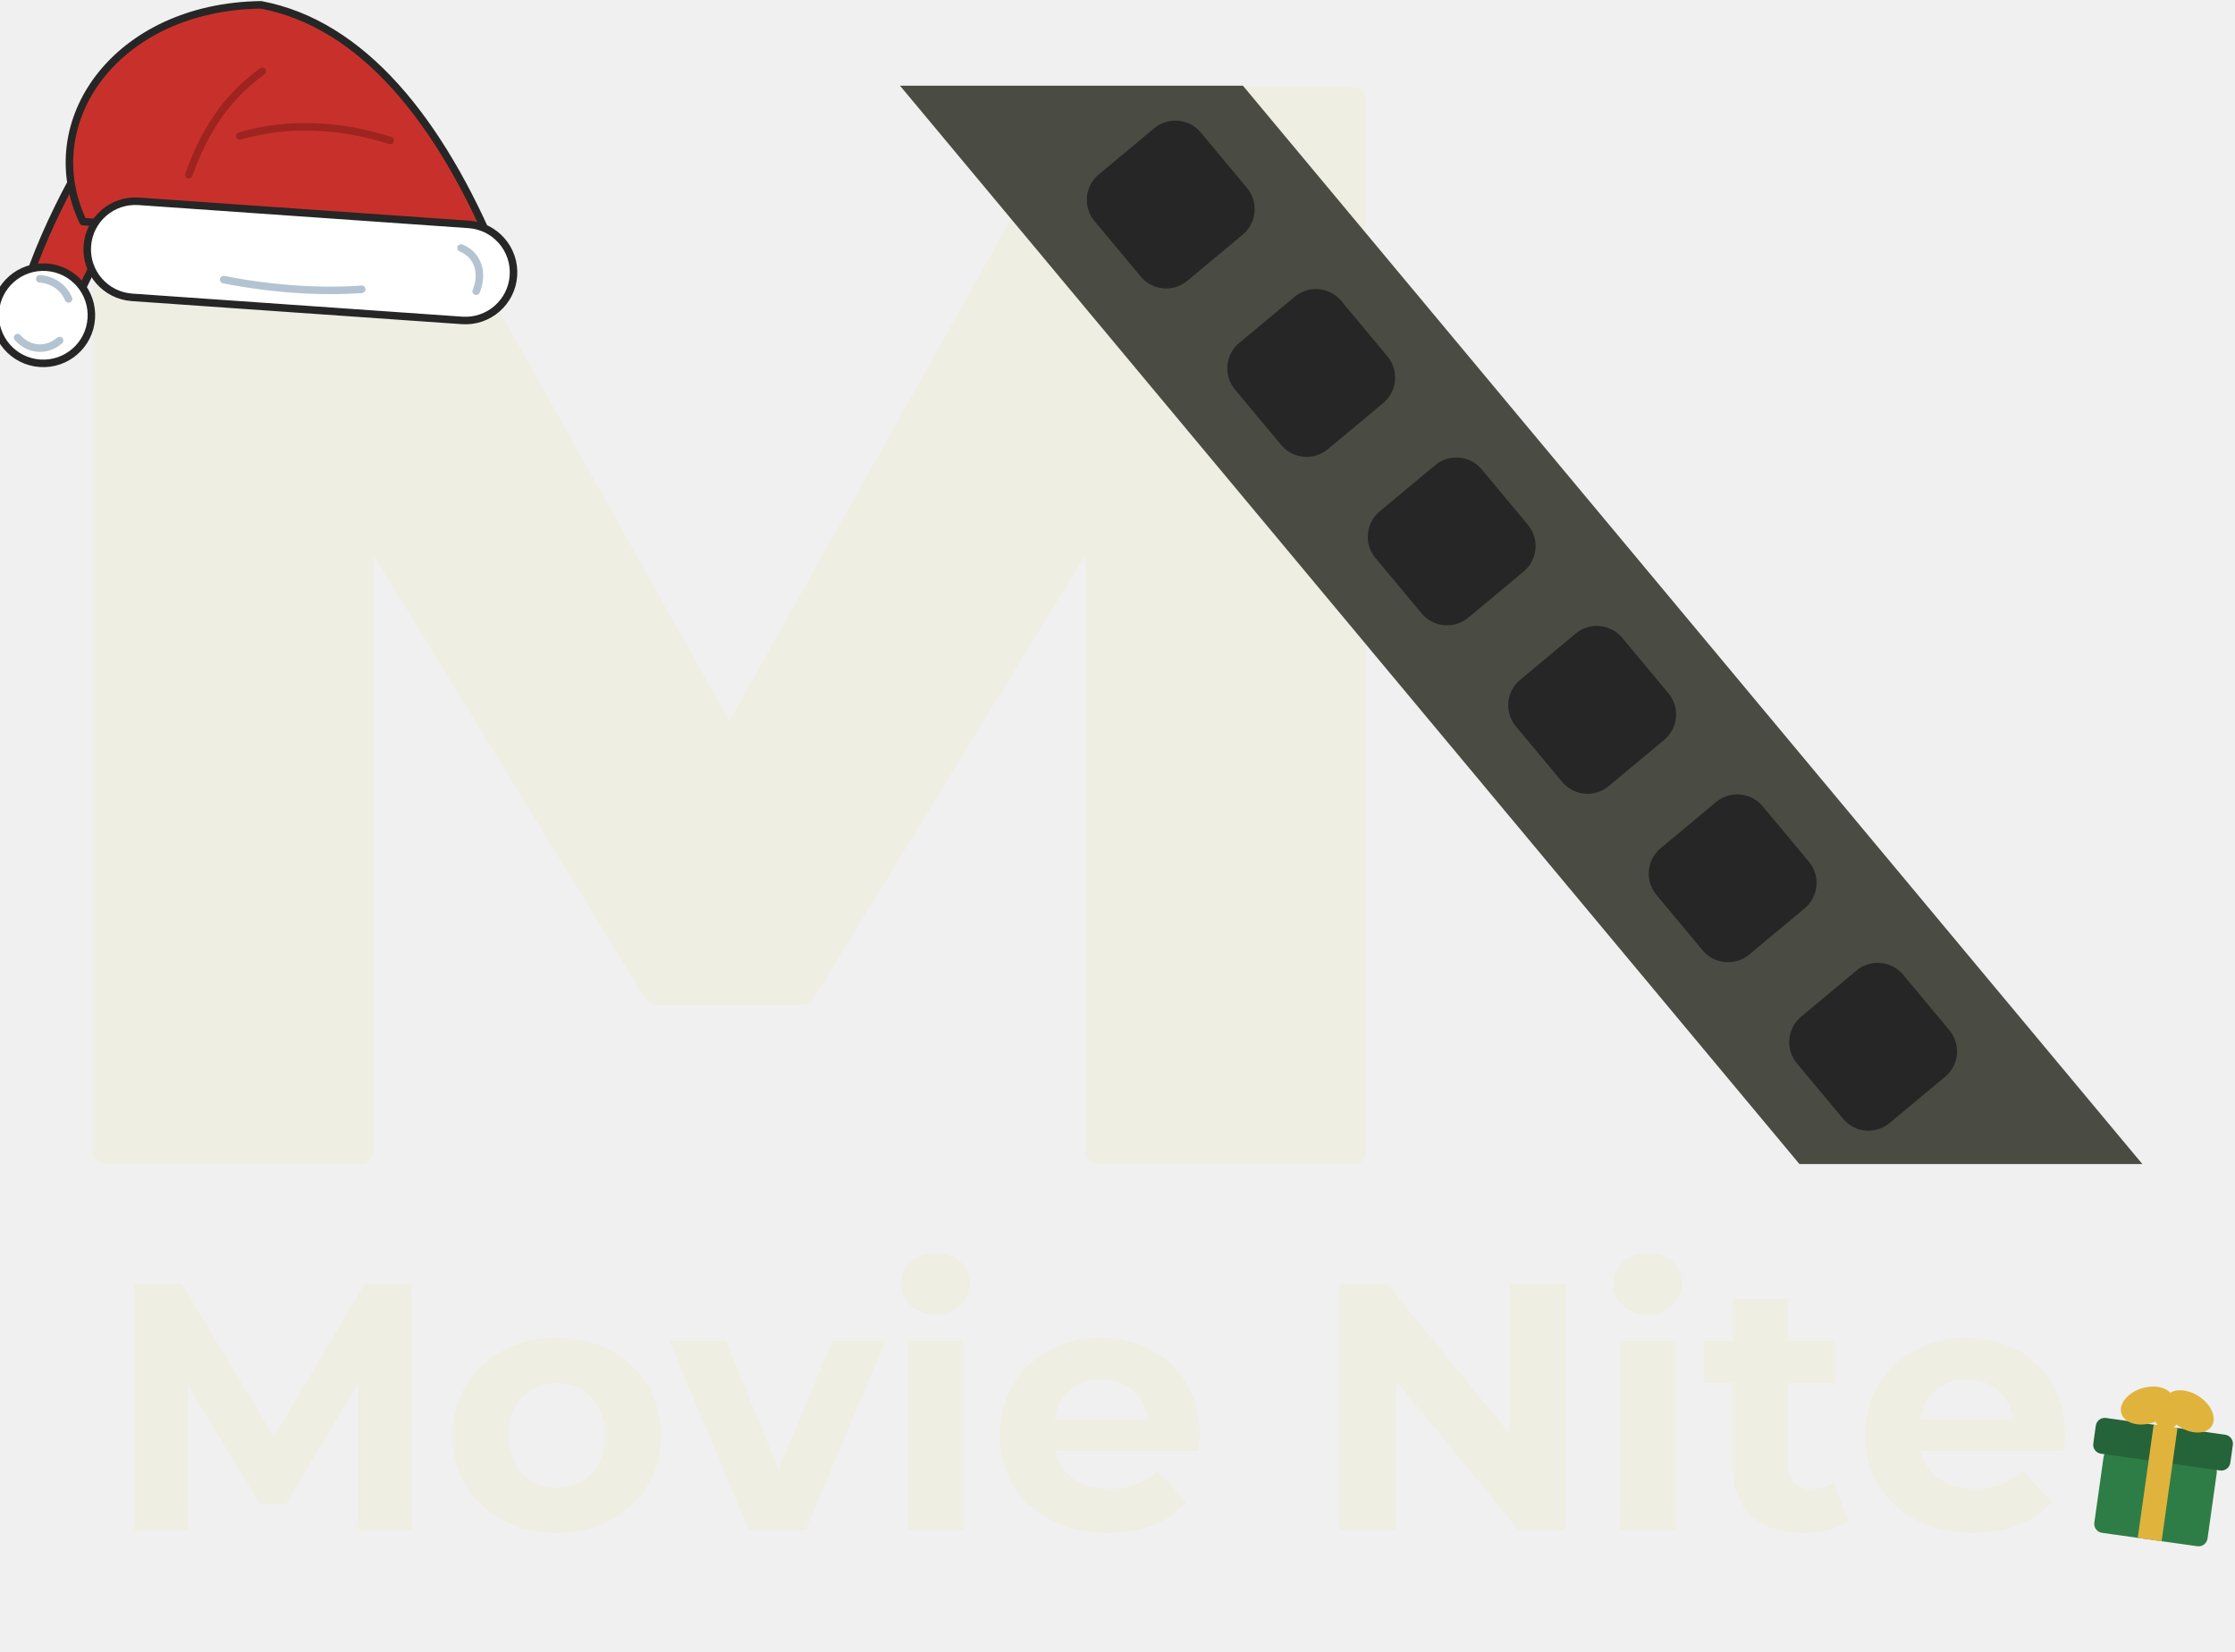
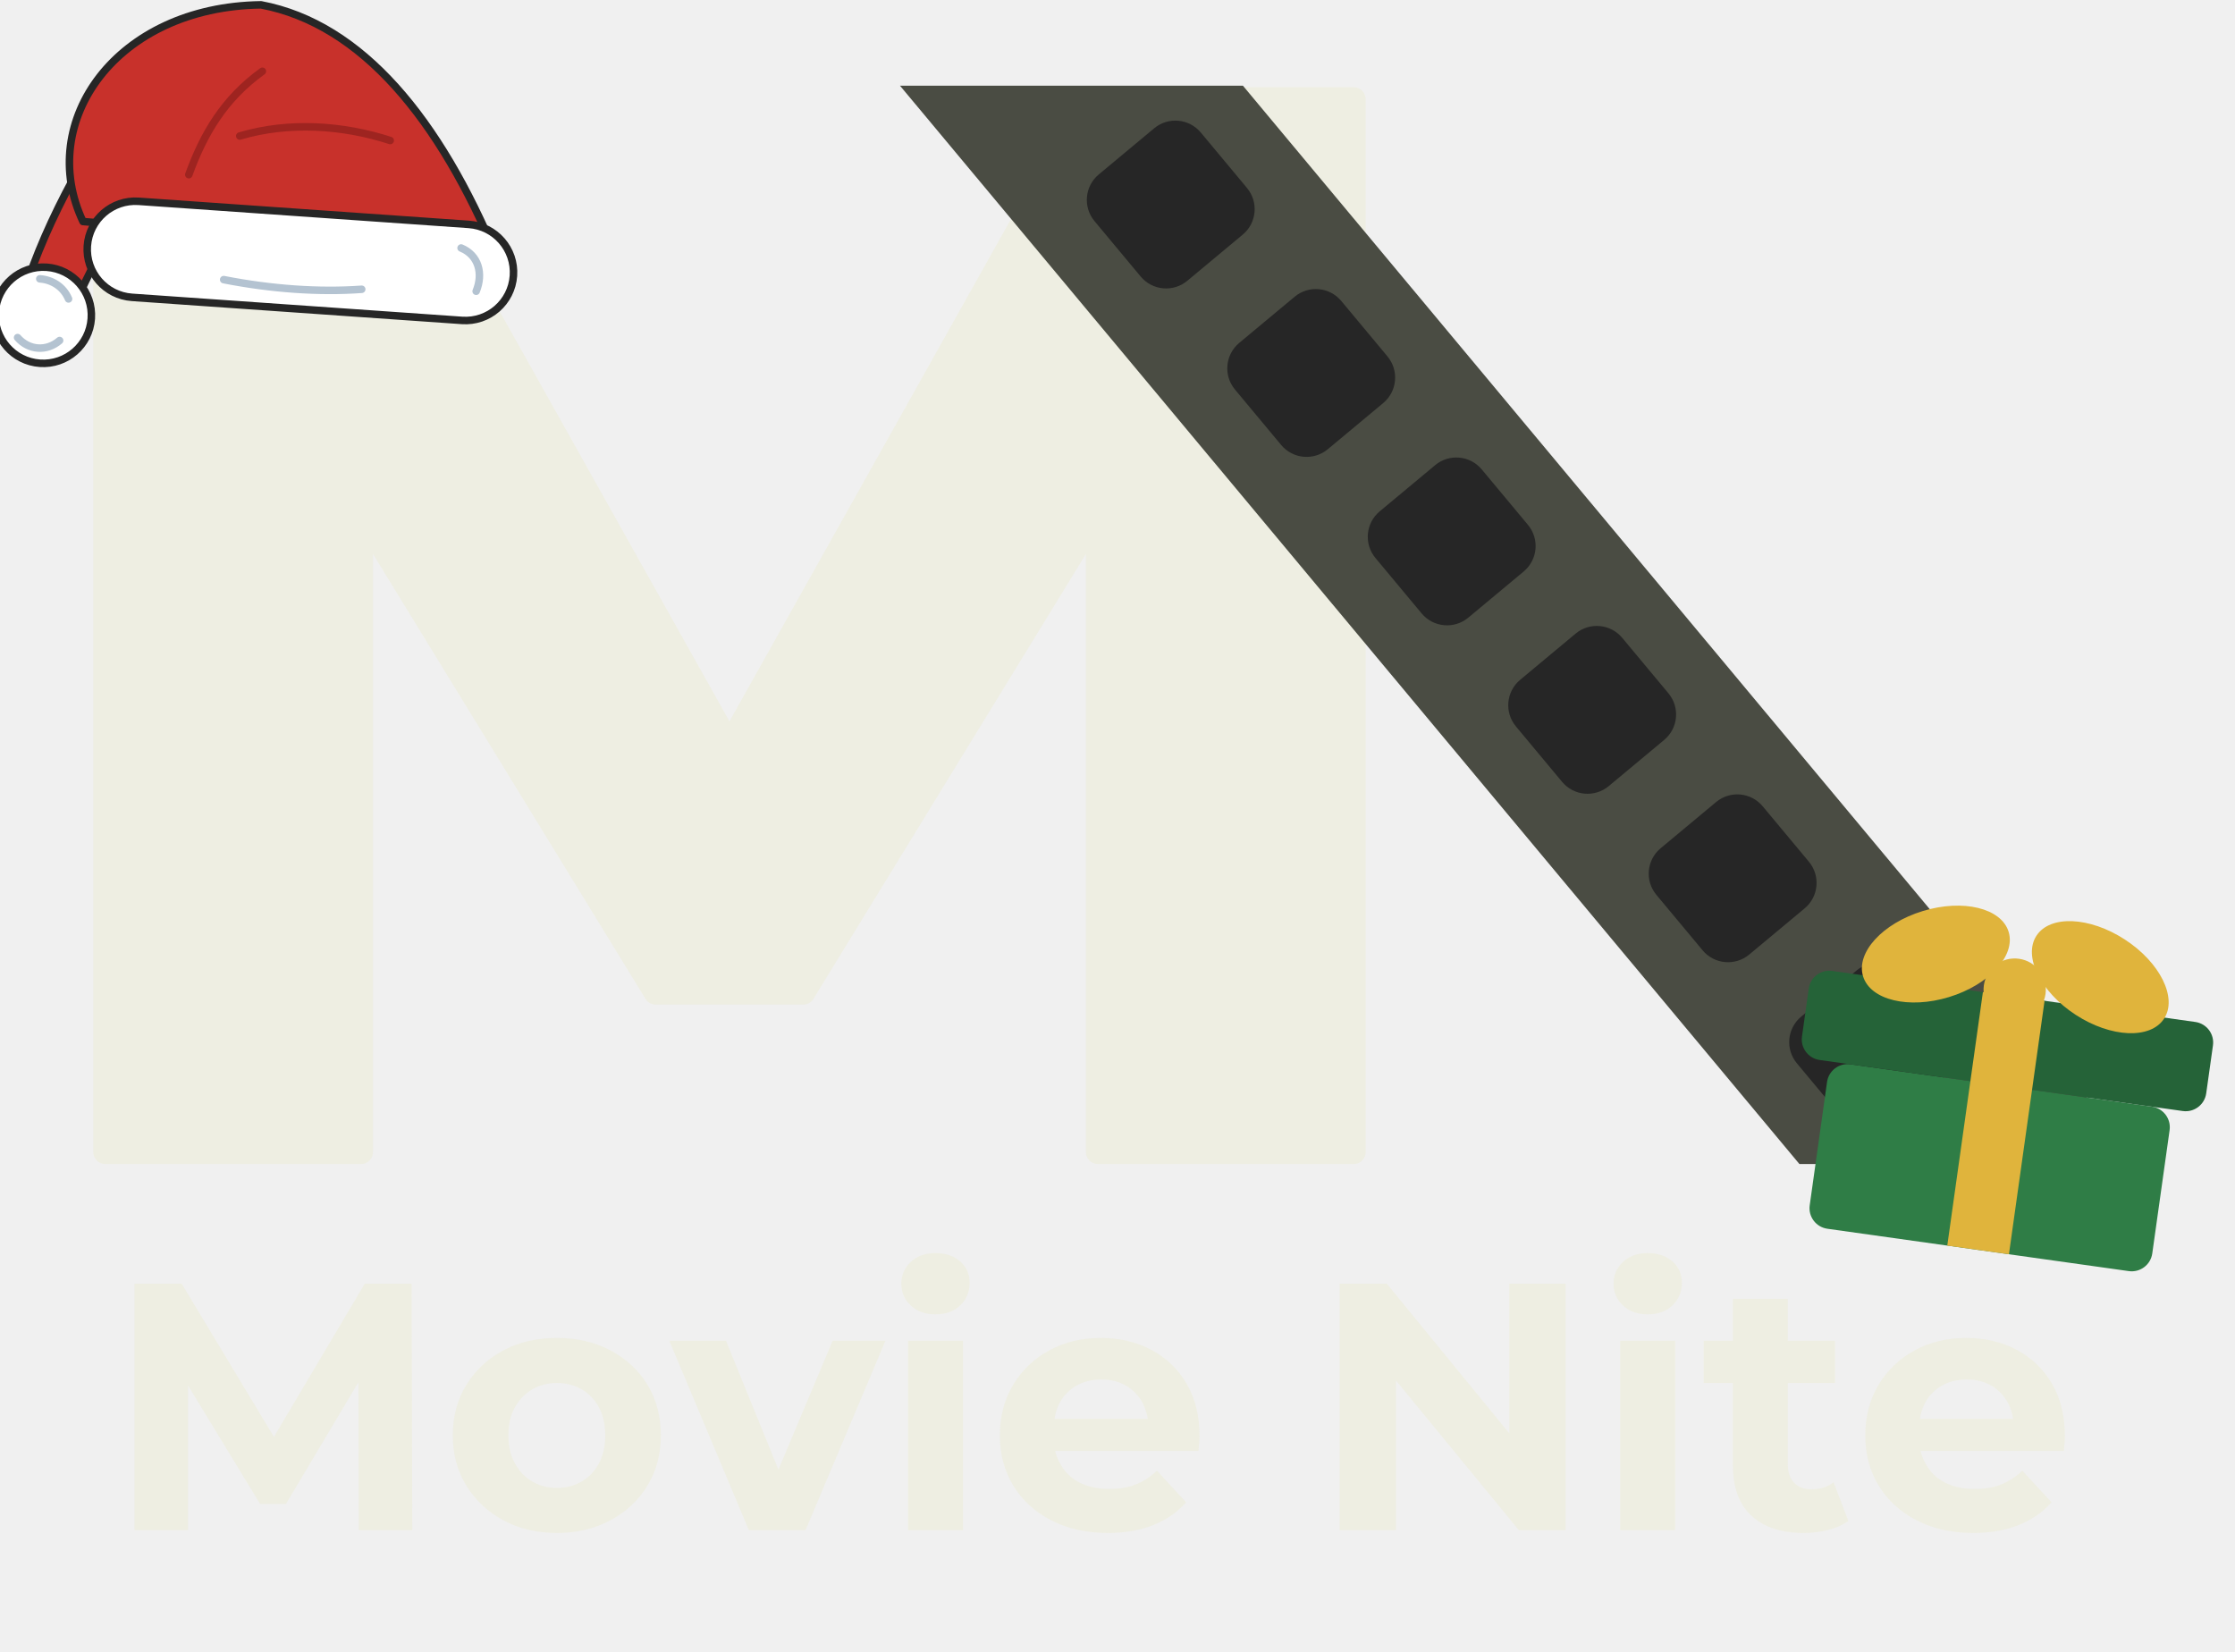
<svg xmlns="http://www.w3.org/2000/svg" viewBox="0 0 743 549" role="img" aria-label="Movie Nite">
  <path d="M35 383V33H122L242.5 248 363 33H450V383H365V170L267 330H218L120 170V383Z" fill="#EEEEE2" stroke="#EEEEE2" stroke-width="8" stroke-linejoin="round" />
  <path d="M299.2 28.5H413.2L712.2 387H598.2Z" fill="#4A4C43" />
  <g fill="#262626">
    <rect x="366.2" y="45.0" width="46" height="46" rx="11" transform="rotate(-39.8 389.2 68.0)" />
    <rect x="412.9" y="101.0" width="46" height="46" rx="11" transform="rotate(-39.8 435.9 124.0)" />
    <rect x="459.6" y="157.0" width="46" height="46" rx="11" transform="rotate(-39.8 482.6 180.0)" />
    <rect x="506.3" y="213.0" width="46" height="46" rx="11" transform="rotate(-39.8 529.3 236.0)" />
    <rect x="553.0" y="269.0" width="46" height="46" rx="11" transform="rotate(-39.8 576.0 292.0)" />
    <rect x="599.7" y="325.0" width="46" height="46" rx="11" transform="rotate(-39.8 622.7 348.0)" />
  </g>
  <path d="M62.50 508.71L44.71 508.71L44.71 426.78L60.40 426.78L91.06 477.70L121.26 426.78L136.83 426.78L137.06 508.71L119.27 508.71L119.15 459.55L95.04 500.05L86.50 500.05L62.50 460.61L62.50 508.71M185.16 509.65Q175.10 509.65 167.32 505.43Q159.53 501.22 155.03 493.91Q150.52 486.59 150.52 477.23Q150.52 467.75 155.03 460.43Q159.53 453.12 167.32 448.96Q175.10 444.81 185.16 444.81Q195.11 444.81 202.95 448.96Q210.80 453.12 215.24 460.37Q219.69 467.63 219.69 477.23Q219.69 486.59 215.24 493.91Q210.80 501.22 202.95 505.43Q195.11 509.65 185.16 509.65M185.16 494.67Q189.73 494.67 193.36 492.56Q196.99 490.45 199.09 486.53Q201.20 482.61 201.20 477.23Q201.20 471.73 199.09 467.86Q196.99 464 193.36 461.90Q189.73 459.79 185.16 459.79Q180.60 459.79 176.97 461.90Q173.34 464 171.18 467.86Q169.01 471.73 169.01 477.23Q169.01 482.61 171.18 486.53Q173.34 490.45 176.97 492.56Q180.60 494.67 185.16 494.67M267.80 508.71L248.95 508.71L222.50 445.74L241.34 445.74L258.78 488.58L276.81 445.74L294.36 445.74L267.80 508.71M320.11 508.71L301.86 508.71L301.86 445.74L320.11 445.74L320.11 508.71M310.98 436.97Q305.95 436.97 302.79 434.04Q299.63 431.11 299.63 426.78Q299.63 422.45 302.79 419.53Q305.95 416.60 310.98 416.60Q316.02 416.60 319.18 419.35Q322.34 422.10 322.34 426.43Q322.34 431 319.24 433.98Q316.13 436.97 310.98 436.97M368.34 509.65Q357.57 509.65 349.43 505.43Q341.30 501.22 336.85 493.91Q332.40 486.59 332.40 477.23Q332.40 467.75 336.79 460.43Q341.18 453.12 348.79 448.96Q356.40 444.81 365.99 444.81Q375.24 444.81 382.67 448.73Q390.10 452.65 394.44 459.96Q398.77 467.28 398.77 477.46Q398.77 478.52 398.65 479.86Q398.53 481.21 398.41 482.38L350.78 482.38Q351.36 484.84 352.65 486.94Q354.88 490.92 359.03 492.97Q363.19 495.02 368.80 495.02Q373.84 495.02 377.64 493.50Q381.44 491.97 384.60 488.93L394.32 499.47Q389.99 504.38 383.43 507.01Q376.88 509.65 368.34 509.65M350.54 471.73L381.56 471.73Q381.09 468.80 379.81 466.34Q377.82 462.71 374.30 460.67Q370.79 458.62 366.11 458.62Q361.43 458.62 357.86 460.67Q354.29 462.71 352.30 466.34Q351.01 468.80 350.54 471.73M464.08 508.71L445.35 508.71L445.35 426.78L461.03 426.78L501.76 476.53L501.76 426.78L520.49 426.78L520.49 508.71L504.92 508.71L464.08 458.97L464.08 508.71M556.89 508.71L538.63 508.71L538.63 445.74L556.89 445.74L556.89 508.71M547.76 436.97Q542.73 436.97 539.57 434.04Q536.41 431.11 536.41 426.78Q536.41 422.45 539.57 419.53Q542.73 416.60 547.76 416.60Q552.79 416.60 555.95 419.35Q559.11 422.10 559.11 426.43Q559.11 431 556.01 433.98Q552.91 436.97 547.76 436.97M599.61 509.65Q588.49 509.65 582.29 503.97Q576.08 498.30 576.08 487.06L576.08 459.79L566.37 459.79L566.37 445.74L576.08 445.74L576.08 431.82L594.34 431.82L594.34 445.74L610.03 445.74L610.03 459.79L594.34 459.79L594.34 486.83Q594.34 490.80 596.45 492.97Q598.56 495.14 602.18 495.14Q606.52 495.14 609.56 492.79L614.47 505.67Q611.66 507.66 607.74 508.65Q603.82 509.65 599.61 509.65M656.02 509.65Q645.26 509.65 637.12 505.43Q628.99 501.22 624.54 493.91Q620.09 486.59 620.09 477.23Q620.09 467.75 624.48 460.43Q628.87 453.12 636.48 448.96Q644.09 444.81 653.68 444.81Q662.93 444.81 670.36 448.73Q677.79 452.65 682.12 459.96Q686.45 467.28 686.45 477.46Q686.45 478.52 686.34 479.86Q686.22 481.21 686.10 482.38L638.47 482.38Q639.05 484.84 640.34 486.94Q642.56 490.92 646.72 492.97Q650.87 495.02 656.49 495.02Q661.52 495.02 665.33 493.50Q669.13 491.97 672.29 488.93L682.01 499.47Q677.68 504.38 671.12 507.01Q664.57 509.65 656.02 509.65M638.23 471.73L669.25 471.73Q668.78 468.80 667.49 466.34Q665.50 462.71 661.99 460.67Q658.48 458.62 653.80 458.62Q649.12 458.62 645.55 460.67Q641.98 462.71 639.99 466.34Q638.70 468.80 638.23 471.73" fill="#EEEEE2" />
  <g id="santa-hat" transform="rotate(4 90 70)" stroke-linecap="round" stroke-linejoin="round">
    <path d="M44 28C29 50 16 78 10 103L25 112C33 88 46 62 58 46Z" fill="#C8312B" stroke="#262626" stroke-width="2.5" stroke-linejoin="round" />
    <path d="M28 78C10 46 34 6 82 2C116 6 144 36 166 80Z" fill="#C8312B" stroke="#262626" stroke-width="2.5" stroke-linejoin="round" />
    <path d="M78 46C94 40 112 40 128 44" fill="none" stroke="#9E2420" stroke-width="2.5" />
    <path d="M62 60C66 46 72 34 84 24" fill="none" stroke="#9E2420" stroke-width="2.5" />
    <rect x="30" y="70" width="142" height="32" rx="16" fill="#FFFFFF" stroke="#262626" stroke-width="2.5" stroke-linejoin="round" />
    <path d="M154 78C160 80 162 86 160 92M76 94C92 96 108 96 122 94" fill="none" stroke="#B4C3D1" stroke-width="2.5" />
    <circle cx="17" cy="110" r="16" fill="#FFFFFF" stroke="#262626" stroke-width="2.5" stroke-linejoin="round" />
    <path d="M9 118C13 122 19 122 23 118M25 104C23 100 19 98 15 98" fill="none" stroke="#B4C3D1" stroke-width="2.5" />
  </g>
-   <g id="present" transform="rotate(8 717 495)">
-     <rect x="698" y="484" width="38" height="28" rx="3" fill="#2F7D46" />
-     <rect x="694" y="474" width="46" height="12" rx="3" fill="#256338" />
-     <rect x="713" y="474" width="8" height="38" fill="#E0B43C" />
-     <ellipse cx="710" cy="468" rx="9" ry="6" transform="rotate(-25 710 468)" fill="#E0B43C" />
-     <ellipse cx="724" cy="468" rx="9" ry="6" transform="rotate(25 724 468)" fill="#E0B43C" />
-     <circle cx="717" cy="471" r="4" fill="#E0B43C" />
+   <g id="present" transform="translate(-12 -30) translate(676 400) scale(1.15) rotate(8) translate(-676 -400)">
+     <rect x="626" y="392" width="100" height="48" rx="6" fill="#2F7D46" />
+     <rect x="617" y="366" width="118" height="26" rx="6" fill="#256338" />
+     <rect x="667" y="366" width="18" height="74" fill="#E0B43C" />
+     <ellipse cx="652" cy="357" rx="22" ry="13" transform="rotate(-25 652 357)" fill="#E0B43C" />
+     <ellipse cx="700" cy="357" rx="22" ry="13" transform="rotate(25 700 357)" fill="#E0B43C" />
+     <circle cx="676" cy="364" r="9" fill="#E0B43C" />
  </g>
</svg>
